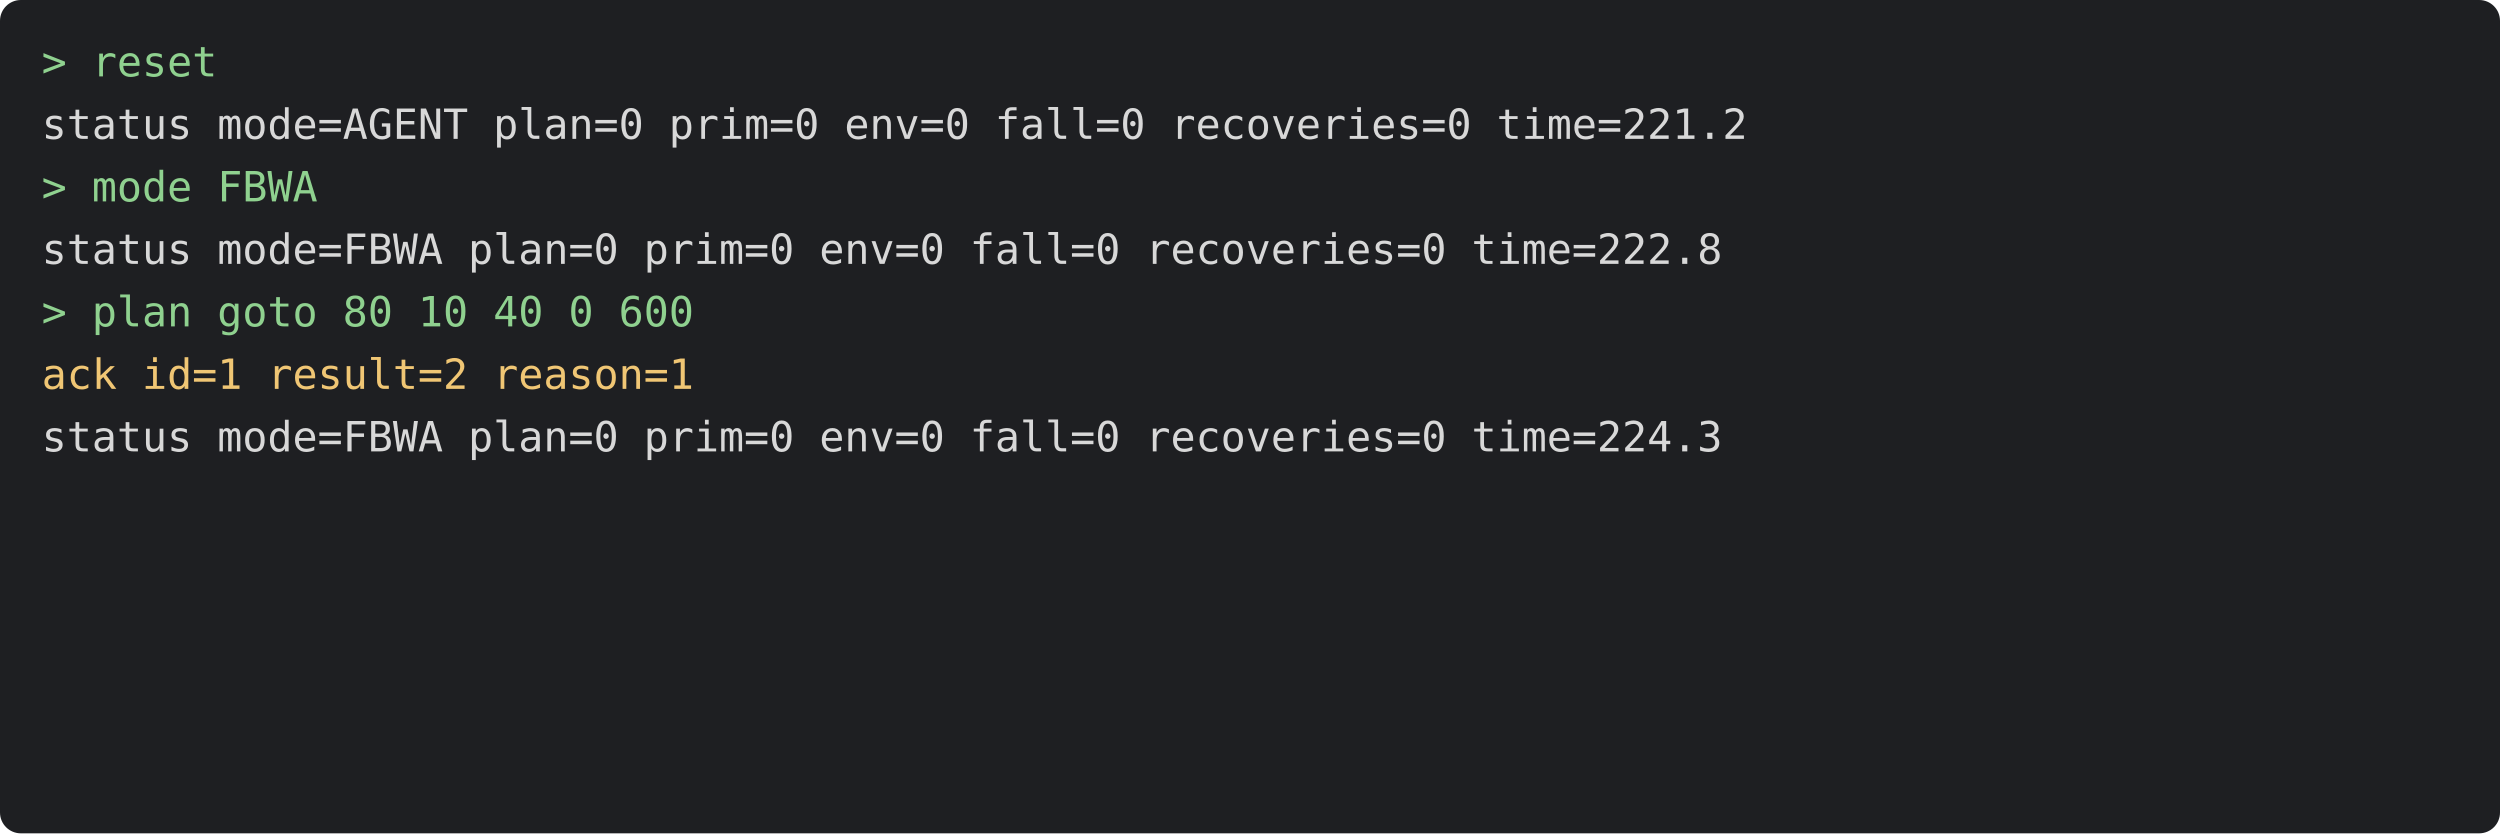
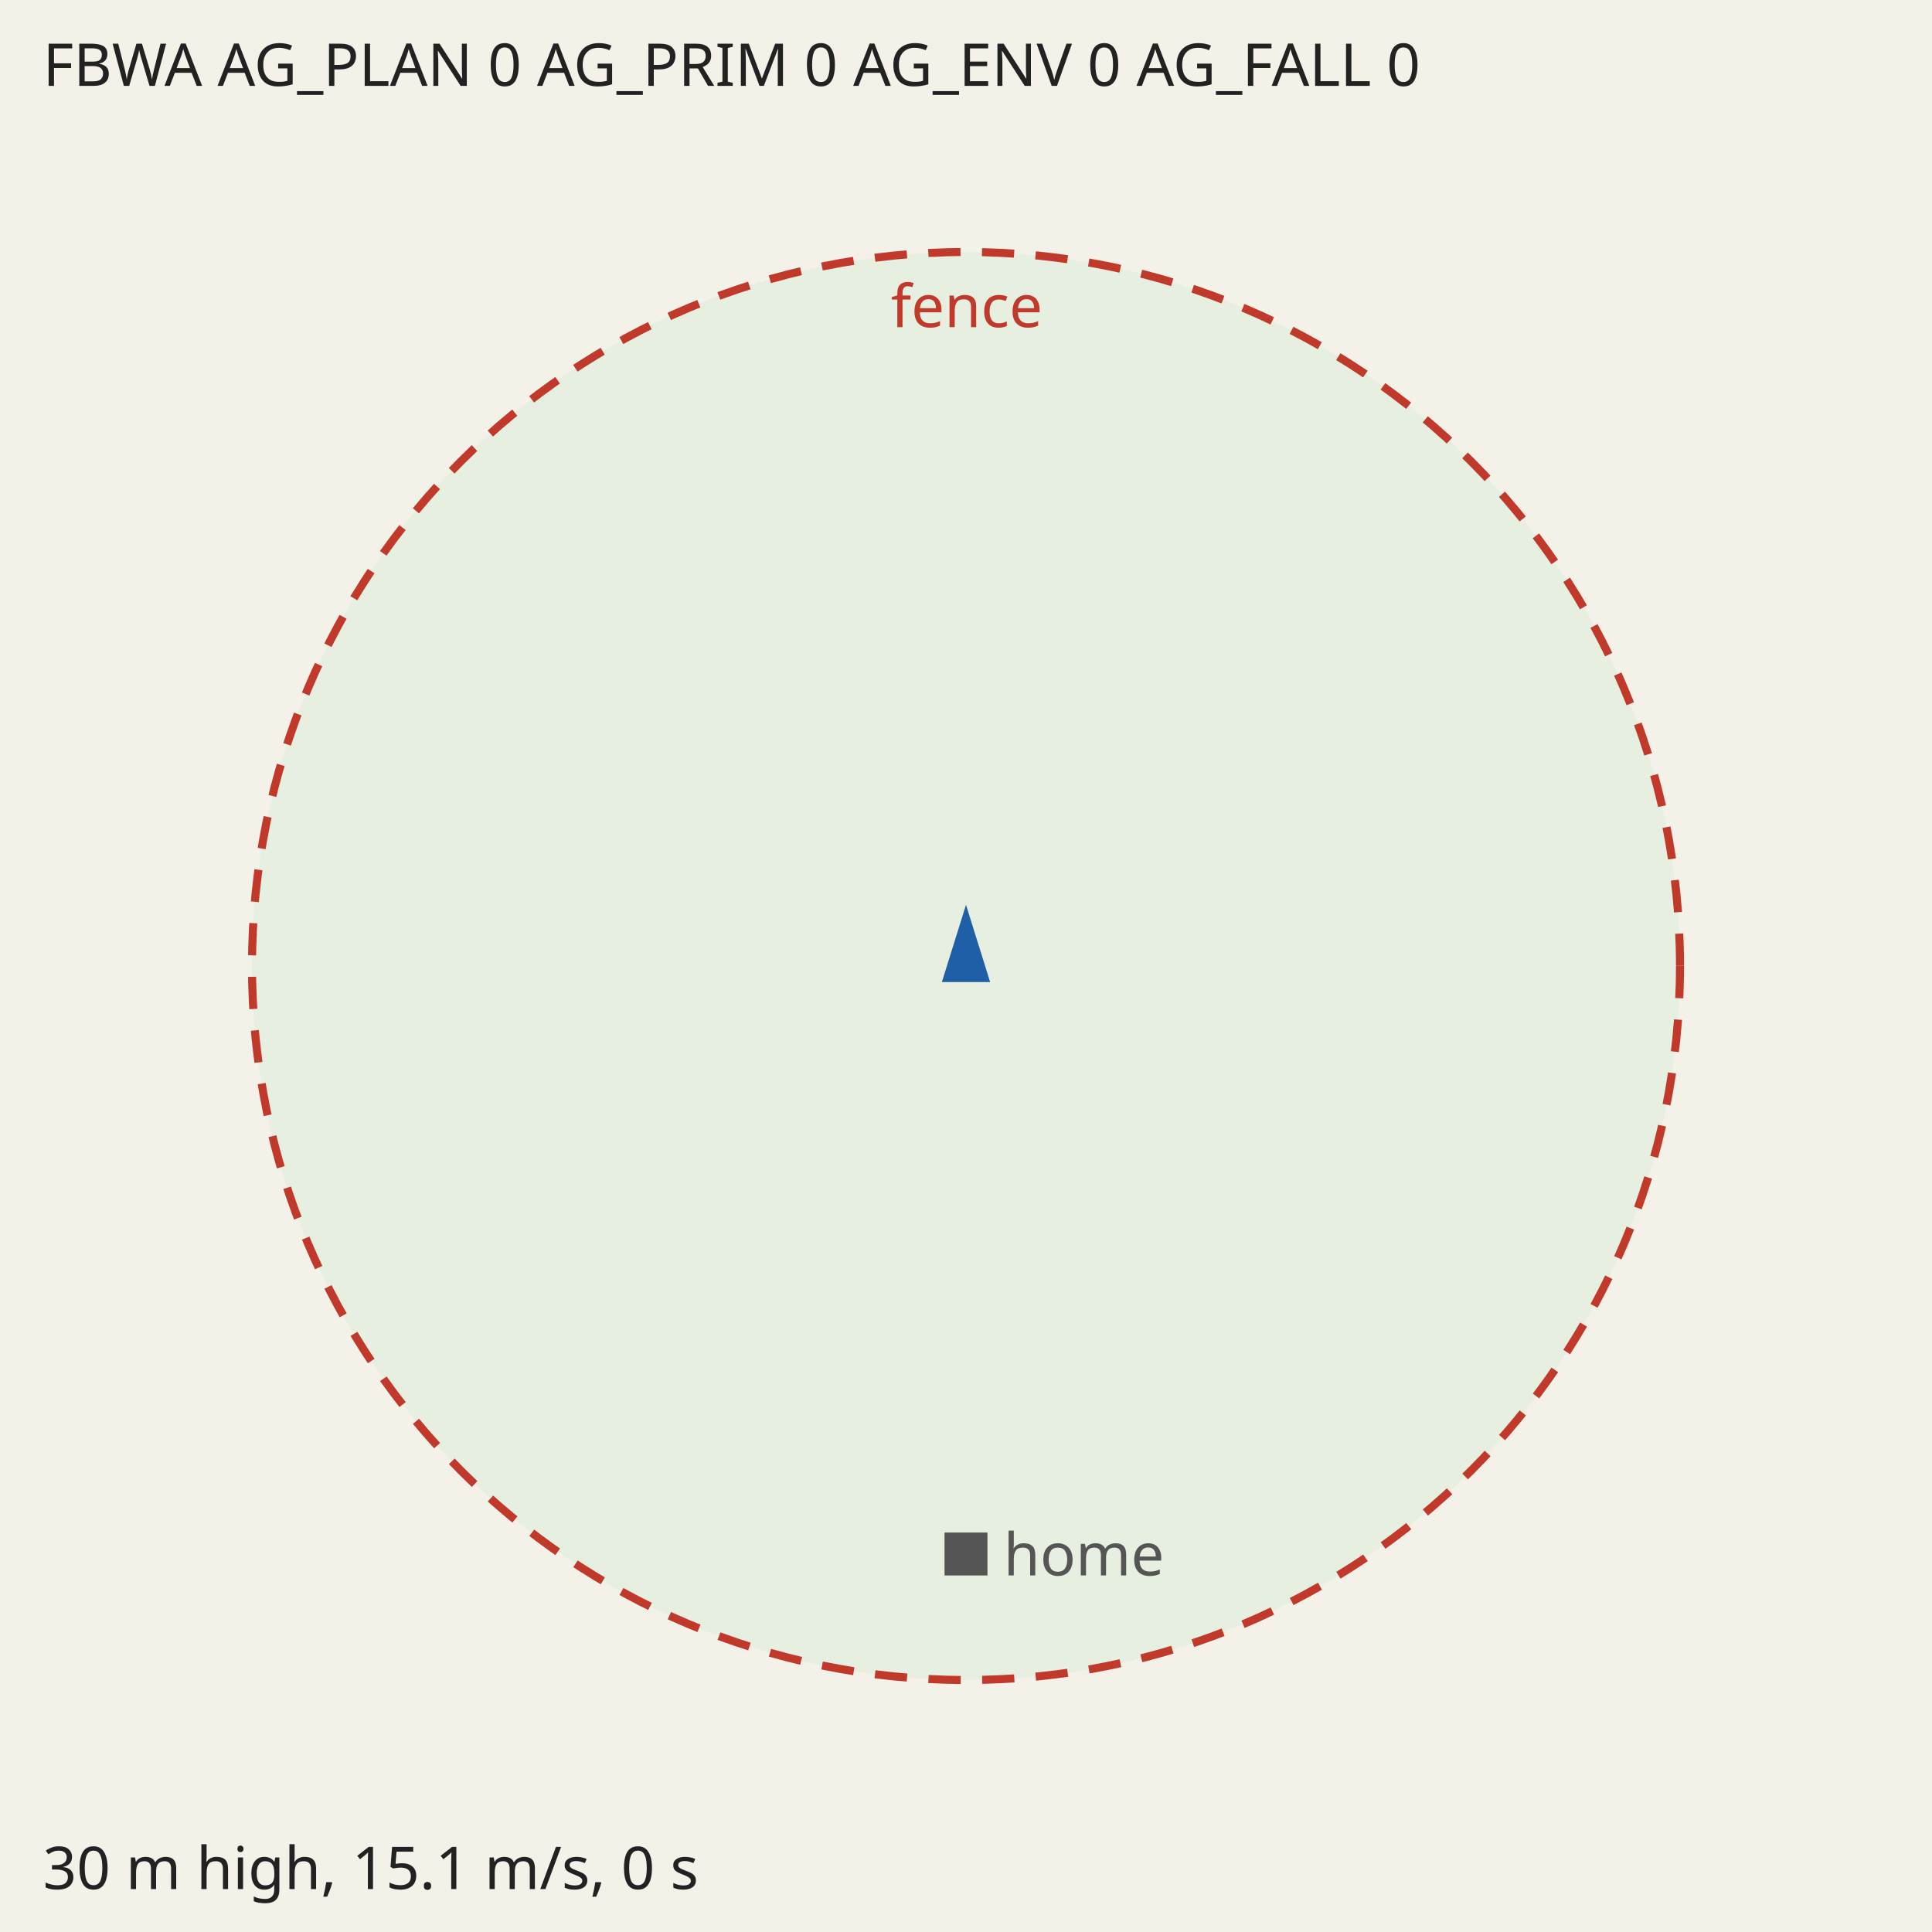
- <svg xmlns="http://www.w3.org/2000/svg" viewBox="0 0 720 240" width="720" height="240" font-family="Menlo, monospace" font-size="12">
-   <rect width="720" height="240" rx="6" fill="#1e1f22" />
-   <text x="12" y="22" fill="#8fd18f" xml:space="preserve">&gt; reset</text>
-   <text x="12" y="40" fill="#d8d8d8" xml:space="preserve">status mode=AGENT plan=0 prim=0 env=0 fall=0 recoveries=0 time=221.2</text>
-   <text x="12" y="58" fill="#8fd18f" xml:space="preserve">&gt; mode FBWA</text>
-   <text x="12" y="76" fill="#d8d8d8" xml:space="preserve">status mode=FBWA plan=0 prim=0 env=0 fall=0 recoveries=0 time=222.8</text>
-   <text x="12" y="94" fill="#8fd18f" xml:space="preserve">&gt; plan goto 80 10 40 0 600</text>
-   <text x="12" y="112" fill="#f0c674" xml:space="preserve">ack id=1 result=2 reason=1</text>
-   <text x="12" y="130" fill="#d8d8d8" xml:space="preserve">status mode=FBWA plan=0 prim=0 env=0 fall=0 recoveries=0 time=224.3</text>
+ <svg xmlns="http://www.w3.org/2000/svg" viewBox="0 0 360 360" width="360" height="360" font-family="sans-serif" font-size="11">
+   <rect width="360" height="360" fill="#f4f1e8" />
+   <circle cx="180" cy="180" r="133.043" fill="#e6efe0" stroke="#c0392b" stroke-width="1.5" stroke-dasharray="6 4" />
+   <text x="166" y="60.957" fill="#c0392b">fence</text>
+   <rect x="176" y="285.565" width="8" height="8" fill="#555" />
+   <text x="187" y="293.565" fill="#555">home</text>
+   <polygon points="180.0,168.6 184.5,183.0 175.5,183.0" fill="#1f5fa8" />
+   <text x="8" y="16" fill="#222">FBWA  AG_PLAN 0  AG_PRIM 0  AG_ENV 0  AG_FALL 0</text>
+   <text x="8" y="352" fill="#222">30 m high, 15.1 m/s, 0 s</text>
</svg>
